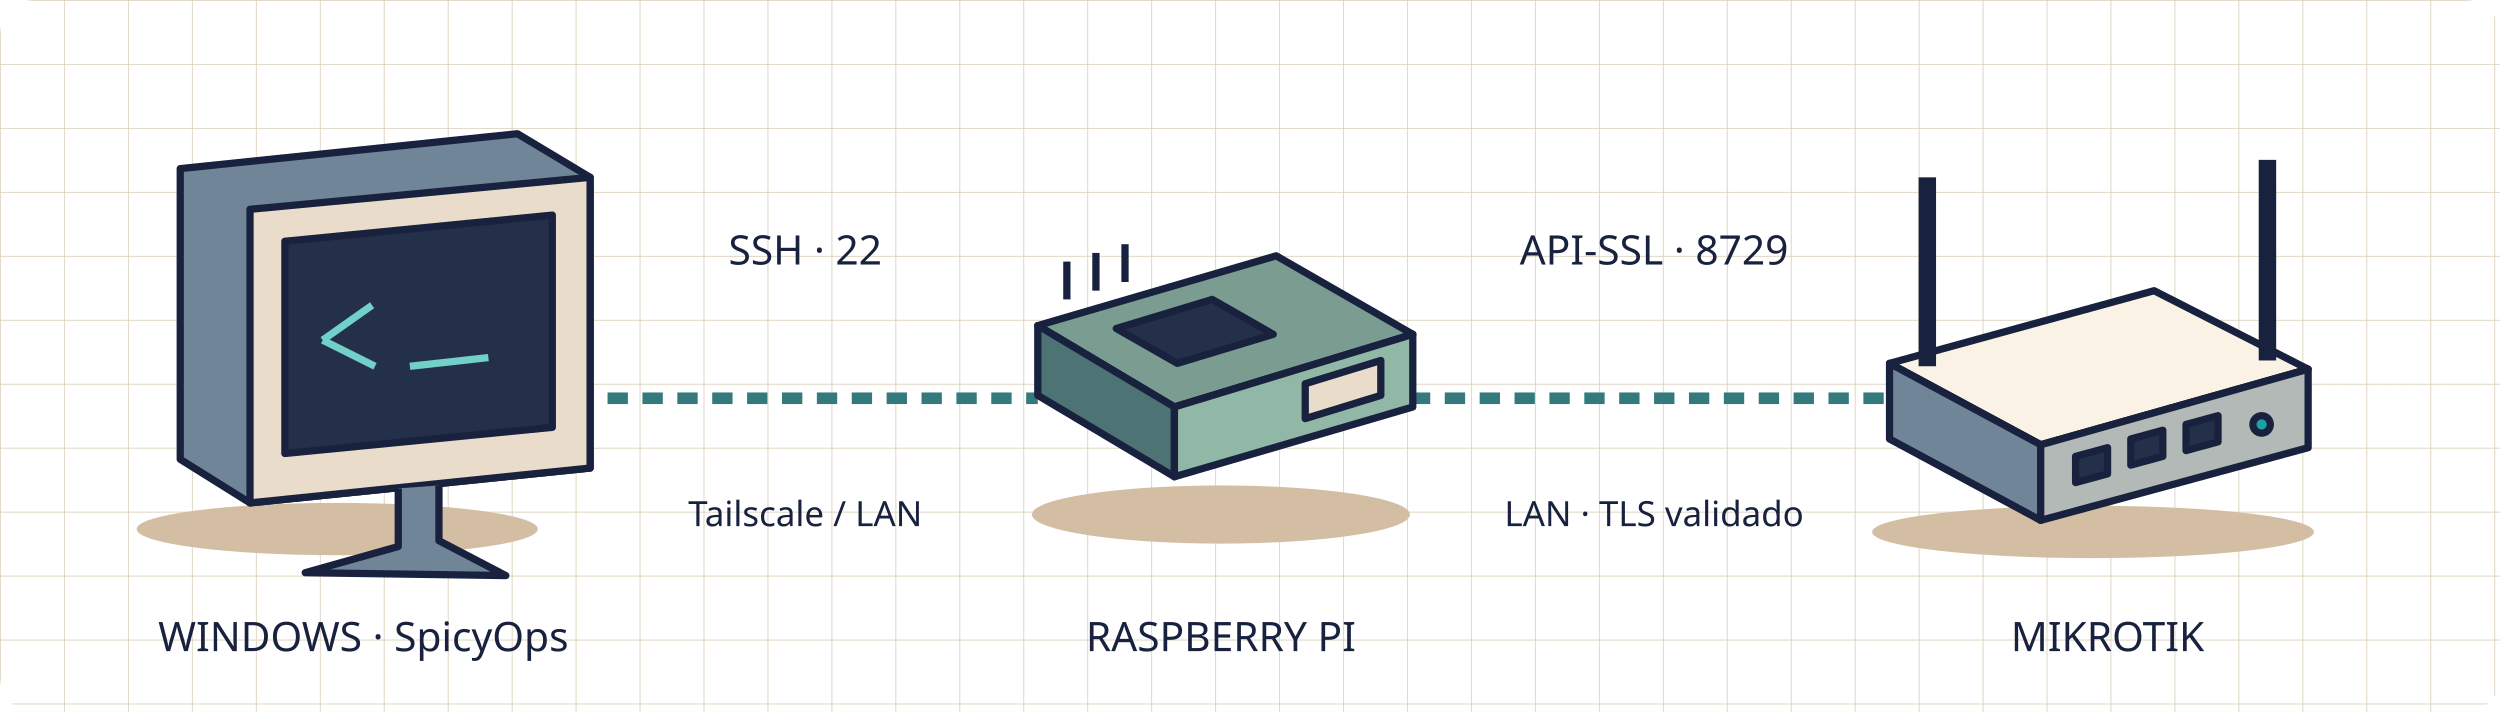
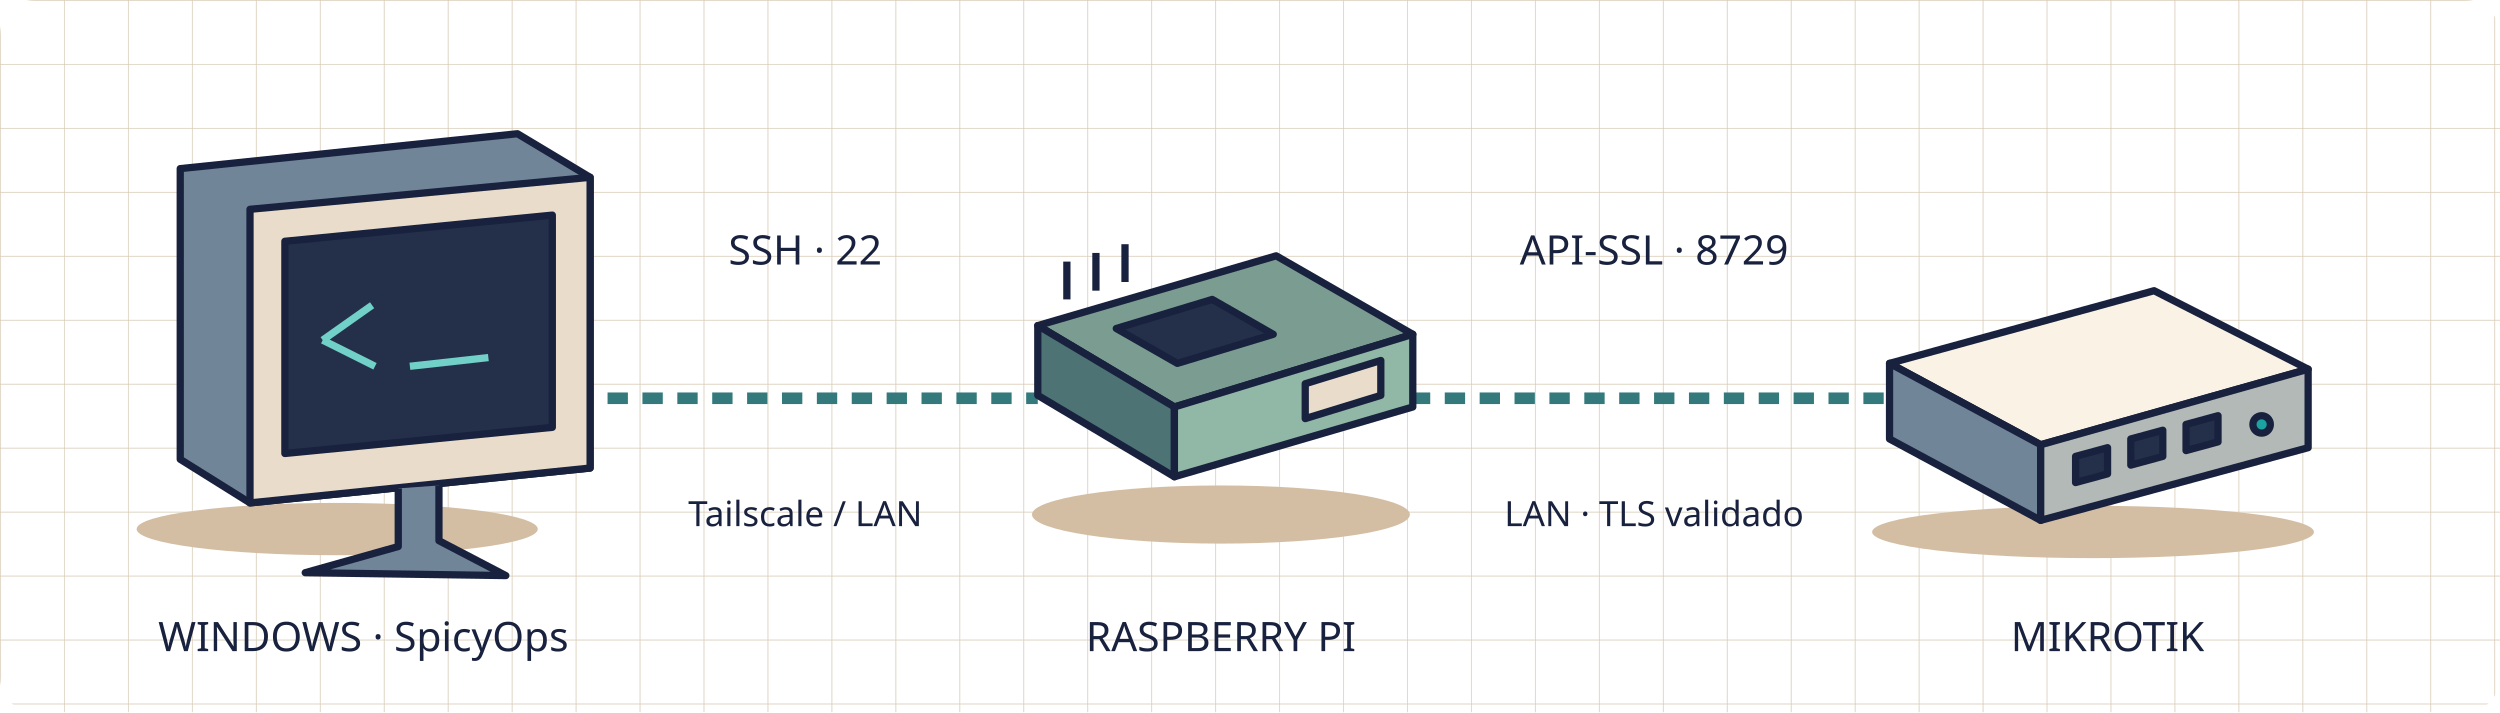
<svg xmlns="http://www.w3.org/2000/svg" viewBox="0 0 860 245" role="img" aria-labelledby="title desc">
  <defs>
    <pattern id="grid" width="22" height="22" patternUnits="userSpaceOnUse">
-       <path d="M22 0H0V22" fill="none" stroke="#d8cbb7" stroke-width=".5" />
+       <path d="M22 0H0V22" fill="none" stroke="var(--diagram-grid, #d8cbb7)" stroke-width=".5" />
    </pattern>
  </defs>
  <rect width="860" height="245" rx="12" fill="url(#grid)" />
-   <g stroke="#18213d" stroke-width="2.5" stroke-linejoin="round">
+   <g stroke="var(--diagram-ink, #18213d)" stroke-width="2.5" stroke-linejoin="round">
    <path d="M185 137H357M485 137H652" fill="none" stroke="#347a7c" stroke-width="4" stroke-dasharray="7 5" />
-     <ellipse cx="116" cy="182" rx="69" ry="9" fill="#d3bea3" stroke="none" />
+     <ellipse cx="116" cy="182" rx="69" ry="9" fill="var(--diagram-shadow, #d3bea3)" stroke="none" />
    <path d="m62 58 116-12 25 15v100l-117 12-24-15z" fill="#718598" />
    <path d="m86 72 117-11v100L86 173z" fill="#e9dcca" />
    <path d="m98 83 92-9v73l-92 9z" fill="#24304a" />
    <path d="m137 168 0 20-32 9 69 1-23-12v-19" fill="#718598" />
    <path d="m111 117 17-12m-17 12 18 9m12 0 27-3" stroke="#71d0c7" fill="none" />
-     <ellipse cx="420" cy="177" rx="65" ry="10" fill="#d3bea3" stroke="none" />
+     <ellipse cx="420" cy="177" rx="65" ry="10" fill="var(--diagram-shadow, #d3bea3)" stroke="none" />
    <path d="m357 112 82-24 47 27-82 25z" fill="#7b9d91" />
    <path d="m357 112 47 28v24l-47-28z" fill="#4d7374" />
    <path d="m404 140 82-25v25l-82 24z" fill="#91b7a6" />
    <path d="m384 113 33-10 21 12-33 10z" fill="#24304a" />
    <path d="m449 132 26-8v12l-26 8z" fill="#e9dcca" />
    <path d="m367 103v-13m10 10V87m10 10V84" />
-     <ellipse cx="720" cy="183" rx="76" ry="9" fill="#d3bea3" stroke="none" />
+     <ellipse cx="720" cy="183" rx="76" ry="9" fill="var(--diagram-shadow, #d3bea3)" stroke="none" />
    <path d="m650 125 91-25 53 27-92 26z" fill="#f9f2e5" />
    <path d="m650 125 52 28v26l-52-28z" fill="#718598" />
    <path d="m702 153 92-26v27l-92 25z" fill="#b3b9b6" />
-     <path d="m663 126 0-65m117 63V55" stroke-width="6" />
    <path d="m714 157 11-3v9l-11 3zm19-6 11-3v9l-11 3zm19-5 11-3v9l-11 3z" fill="#24304a" />
    <circle cx="778" cy="146" r="3" fill="#1aa3a1" />
  </g>
-   <g fill="#18213d" font-family="Segoe UI,sans-serif" font-size="14" text-anchor="middle">
+   <g fill="var(--diagram-ink, #18213d)" font-family="Segoe UI,sans-serif" font-size="14" text-anchor="middle">
    <text x="125" y="224">WINDOWS · SpicyOps</text>
    <text x="420" y="224">RASPBERRY PI</text>
    <text x="725" y="224">MIKROTIK</text>
    <text x="277" y="91">SSH · 22</text>
    <text x="569" y="91">API-SSL · 8729</text>
    <text x="277" y="181" font-size="12">Tailscale / LAN</text>
    <text x="569" y="181" font-size="12">LAN · TLS validado</text>
  </g>
</svg>
